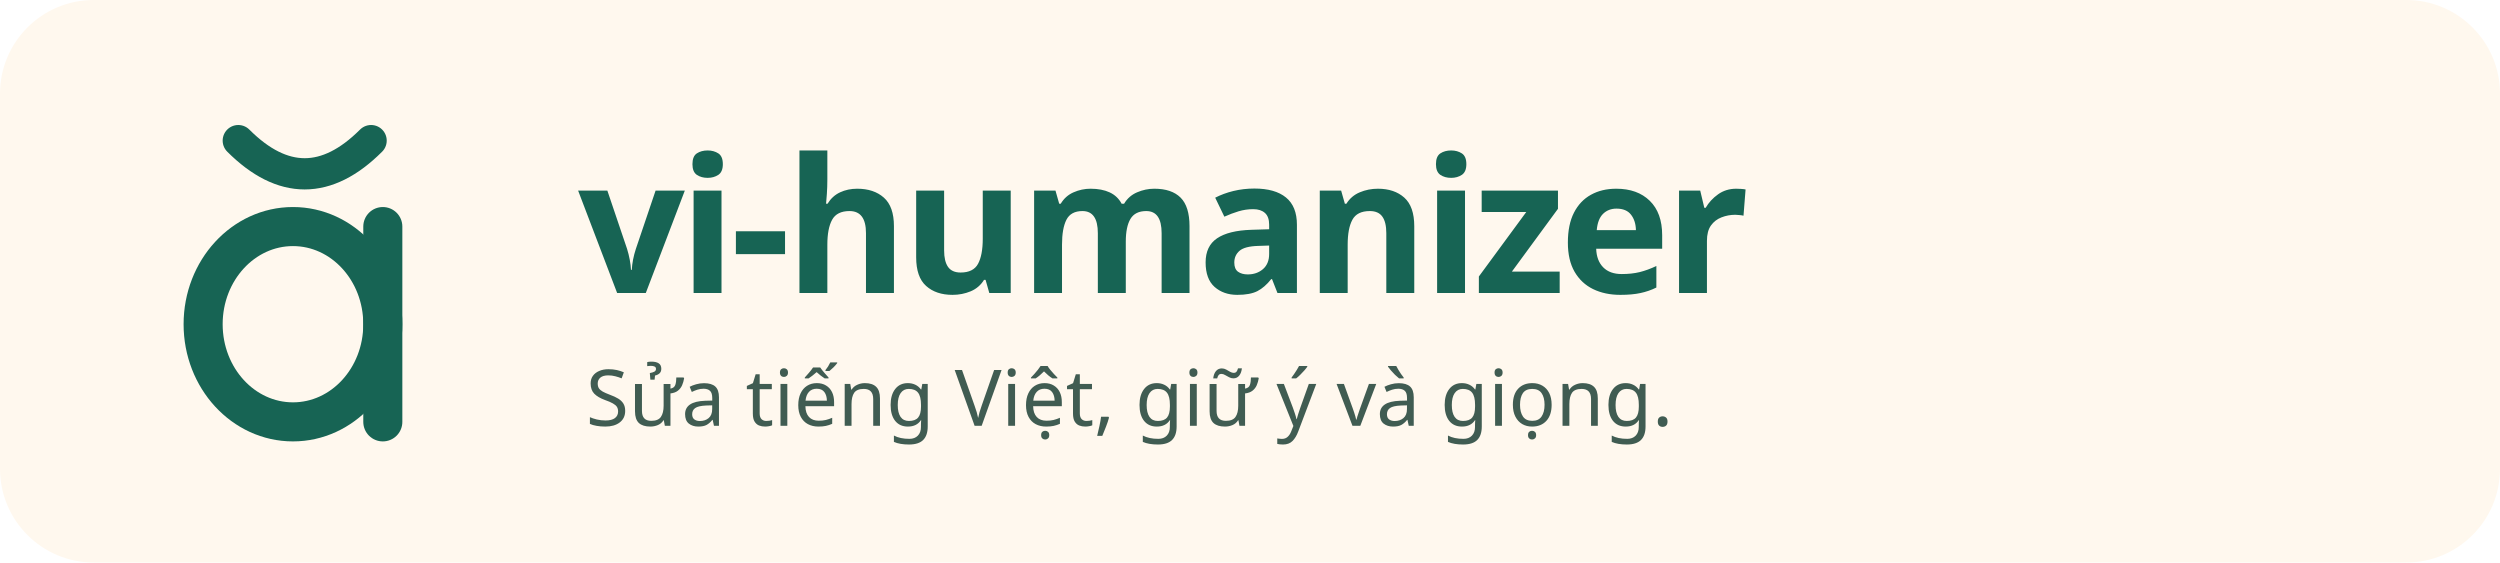
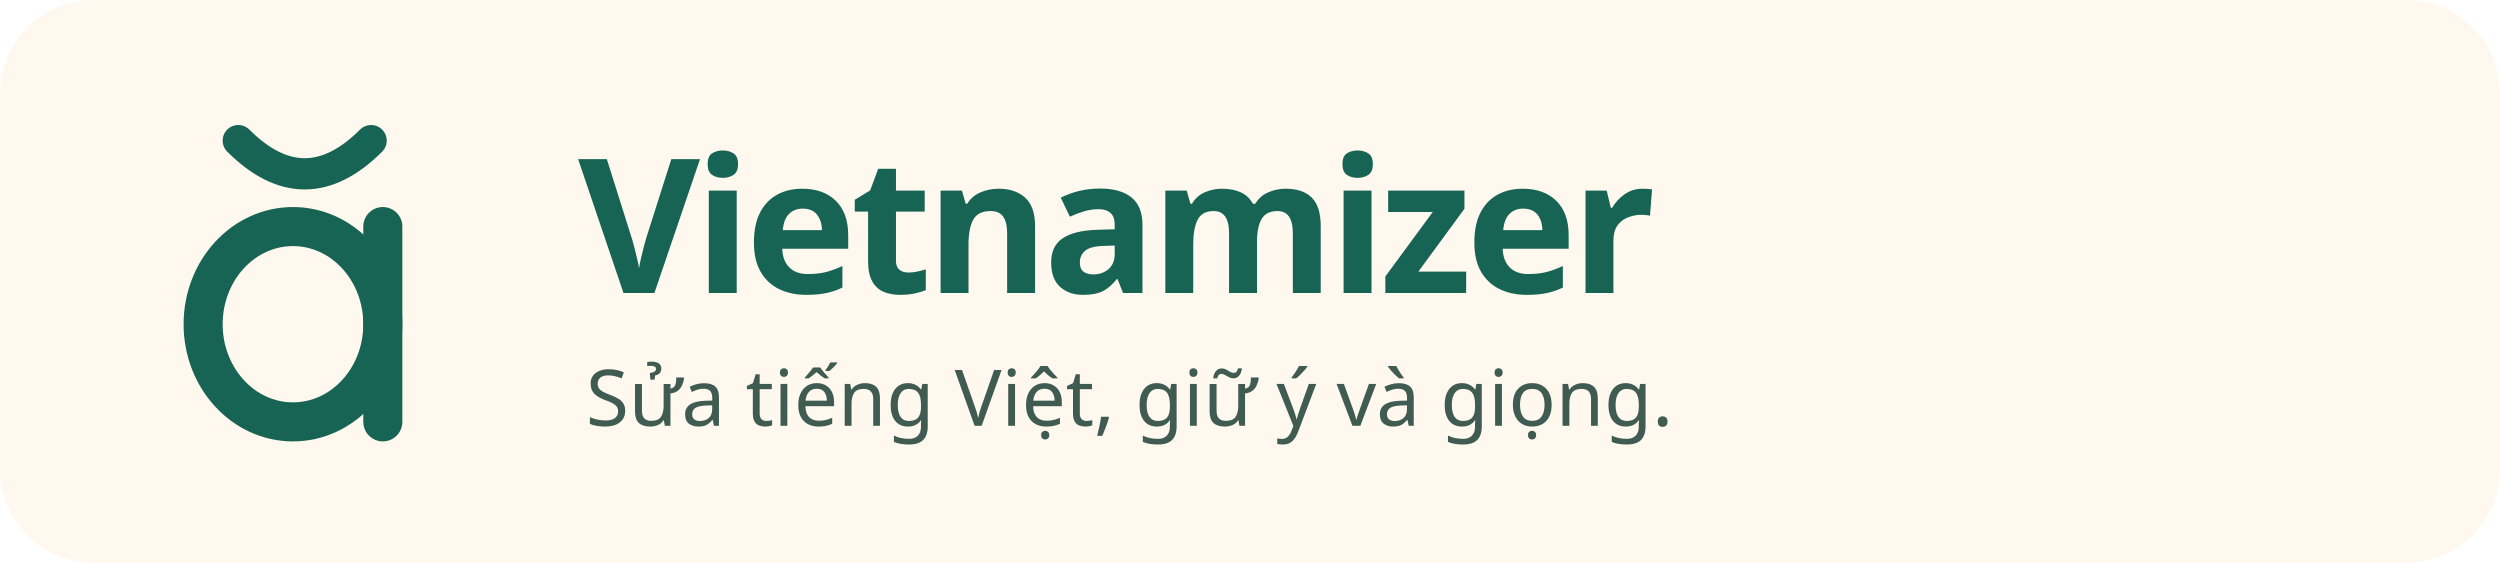
<svg xmlns="http://www.w3.org/2000/svg" width="640" height="144" viewBox="0 0 640 144" role="img" aria-labelledby="title">
  <rect width="640" height="144" rx="24" fill="#FFF8EE" />
  <g transform="translate(14 8)">
    <path d="M47 28 Q64 45 81 28" fill="none" stroke="#176454" stroke-width="8" stroke-linecap="round" />
    <ellipse cx="61" cy="75" rx="23" ry="25" fill="none" stroke="#176454" stroke-width="10" />
    <path d="M84 50 V100" fill="none" stroke="#176454" stroke-width="10" stroke-linecap="round" />
  </g>
-   <text x="148" y="75" font-family="system-ui, sans-serif" font-size="48" font-weight="650" letter-spacing="-1.5" fill="#176454">vi-humanizer</text>
+   <text x="148" y="75" font-family="system-ui, sans-serif" font-size="48" font-weight="650" letter-spacing="-1.5" fill="#176454">Vietnamizer</text>
  <text x="150" y="109" font-family="system-ui, sans-serif" font-size="20" fill="#405C52">Sửa tiếng Việt, giữ ý và giọng.</text>
</svg>
